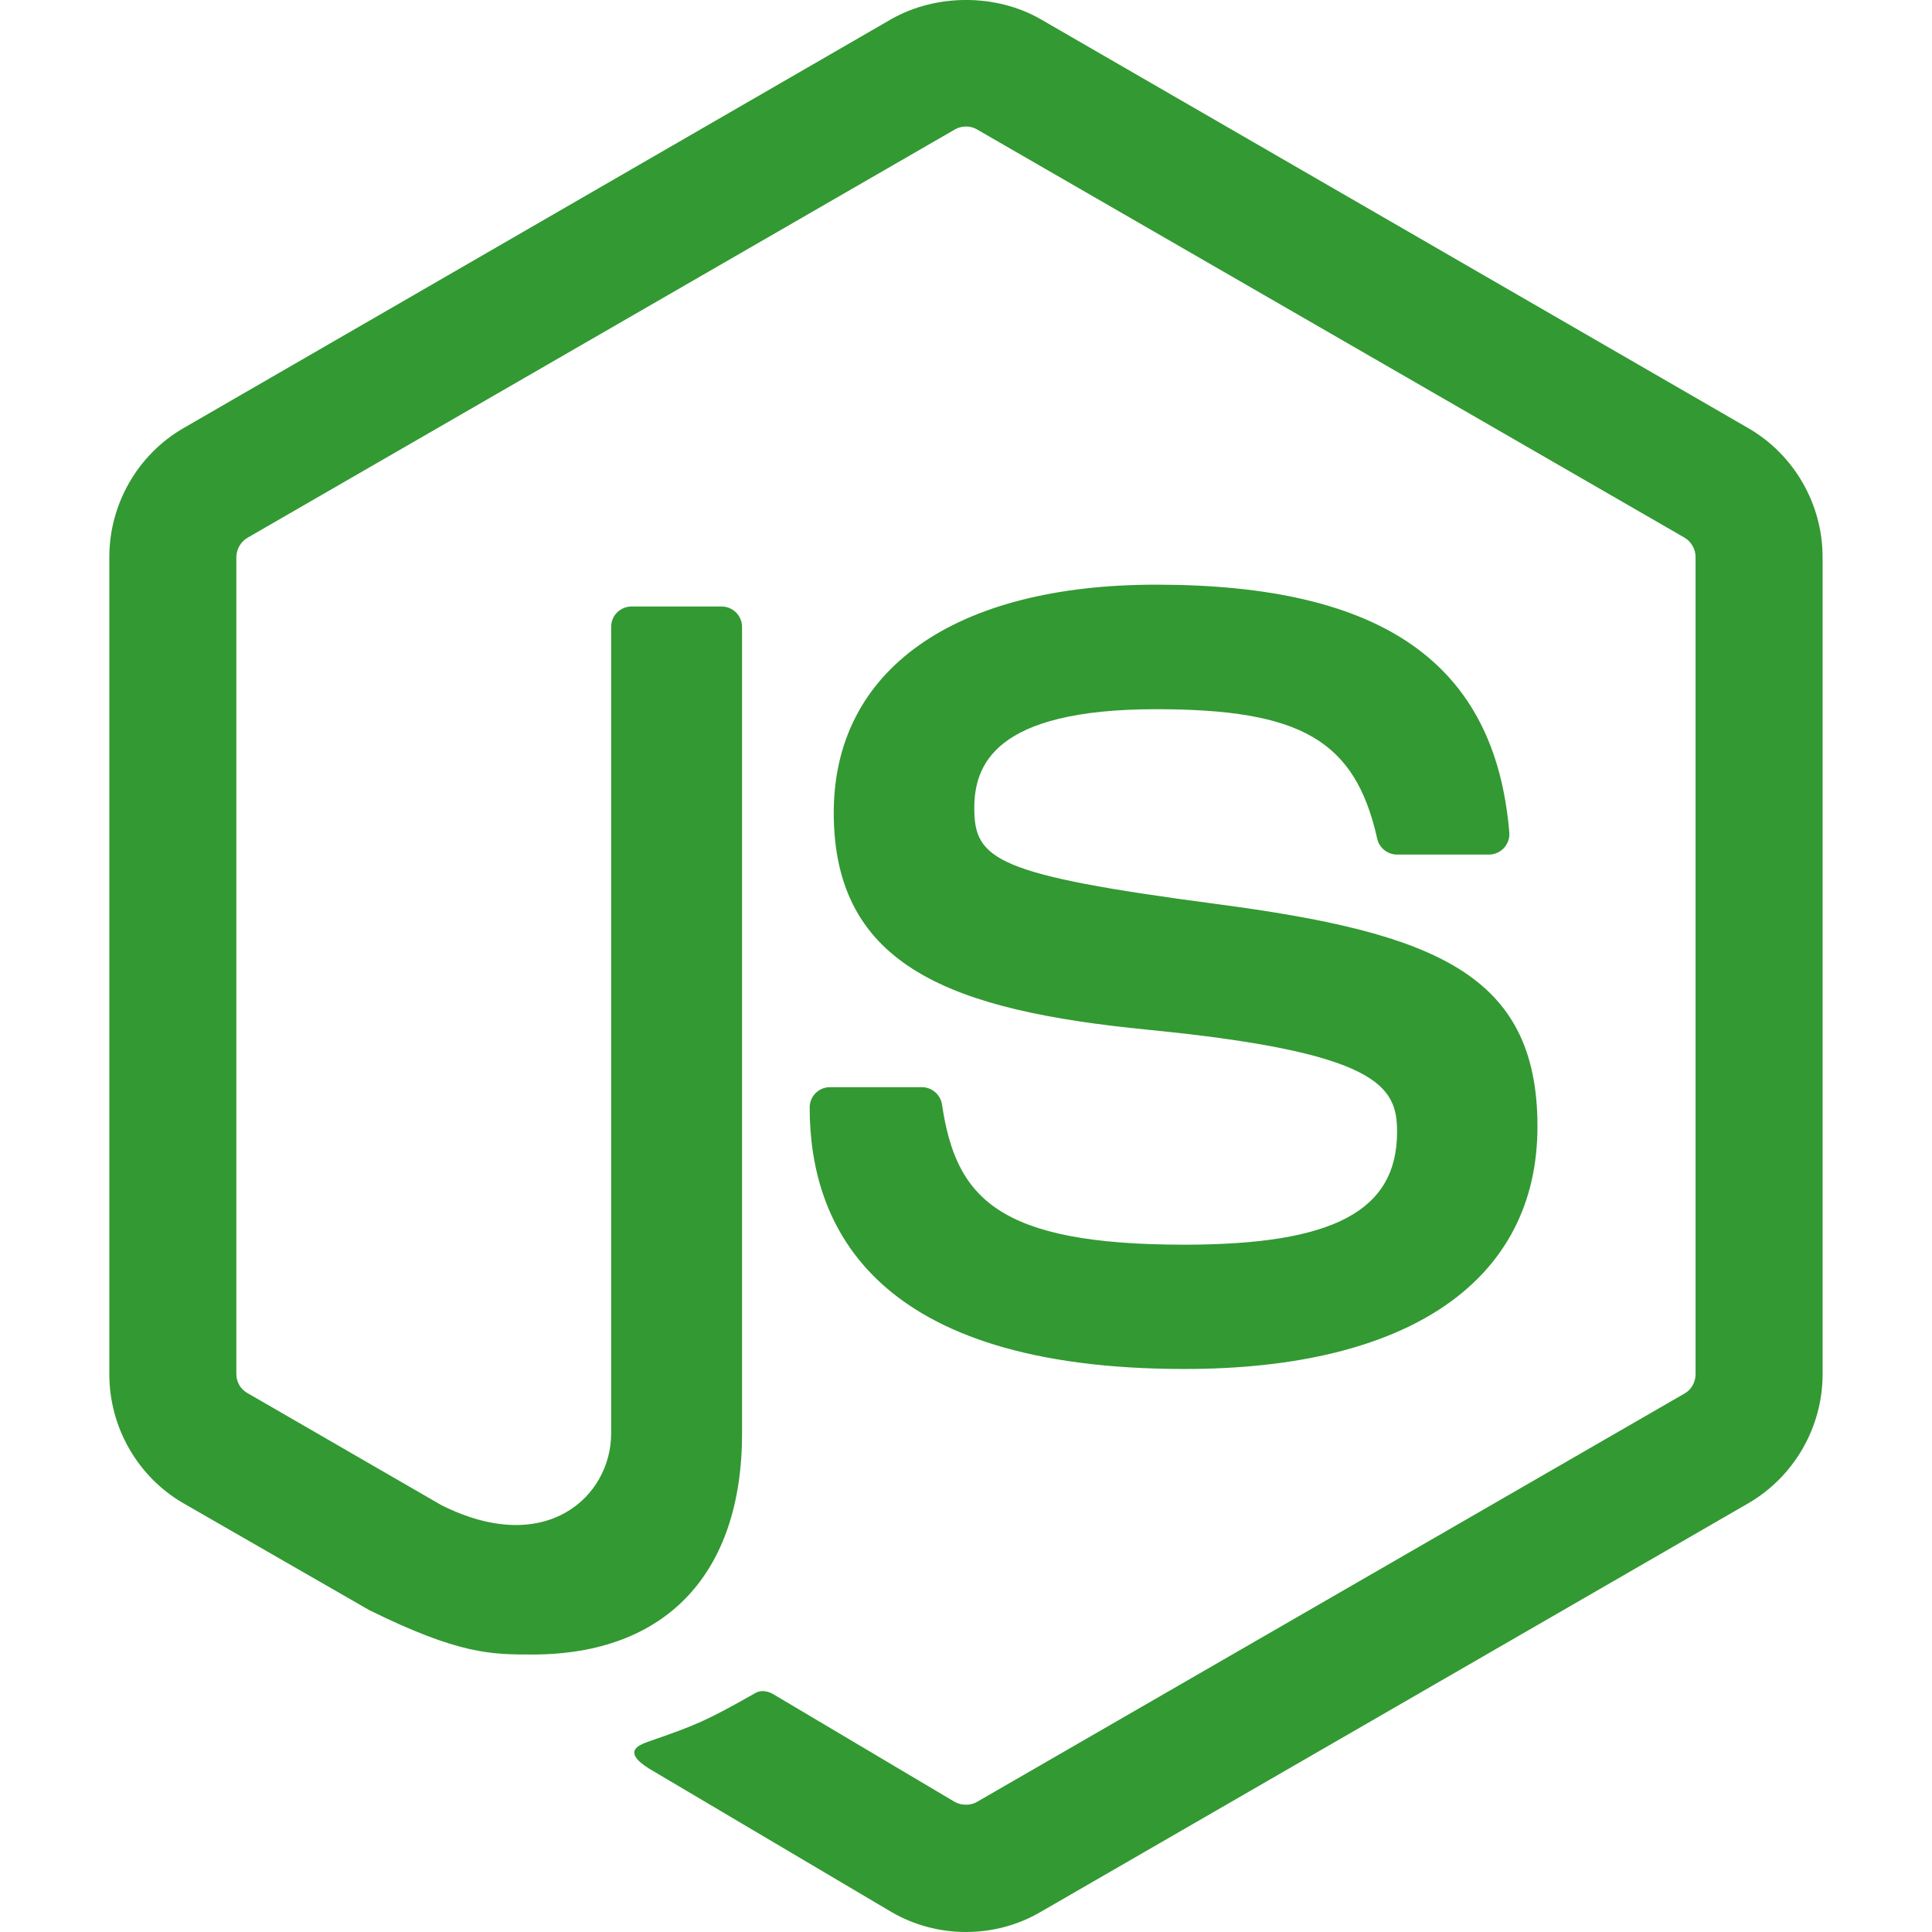
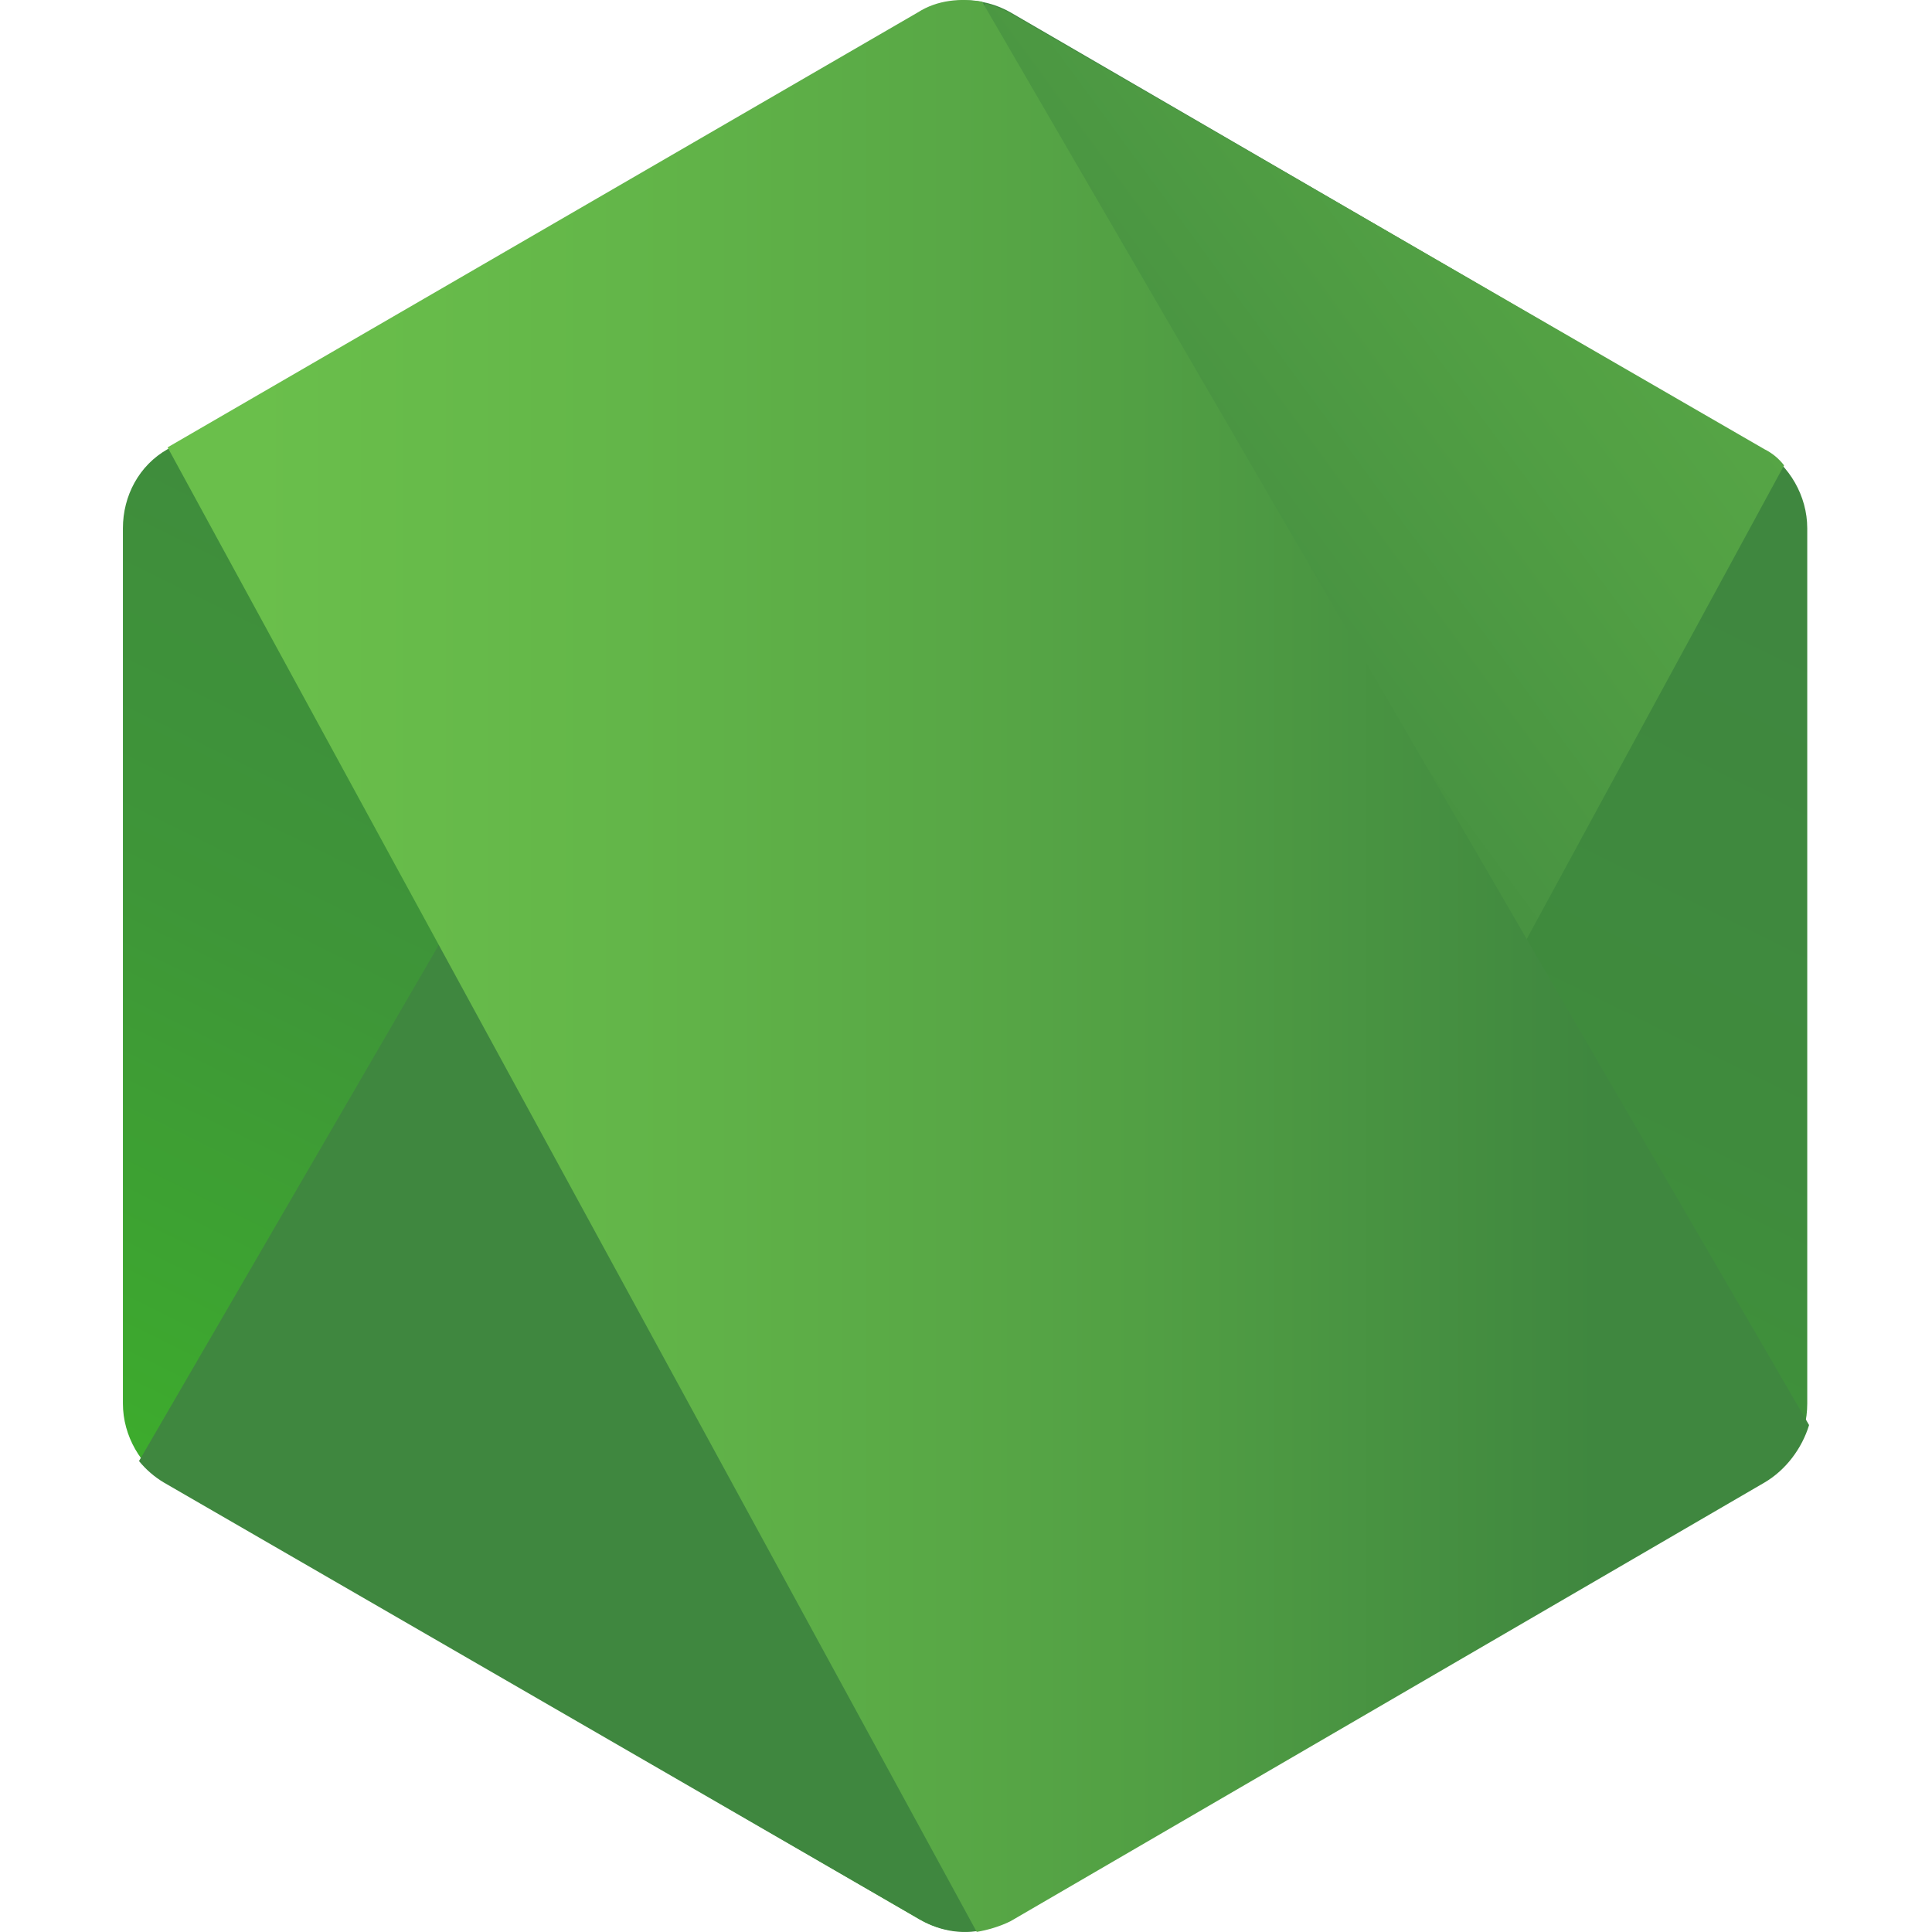
- <svg xmlns="http://www.w3.org/2000/svg" role="img" viewBox="0 0 24 24">
-   <path fill="#339933" d="M11.998,24c-0.321,0-0.641-0.084-0.922-0.247l-2.936-1.737c-0.438-0.245-0.224-0.332-0.08-0.383 c0.585-0.203,0.703-0.25,1.328-0.604c0.065-0.037,0.151-0.023,0.218,0.017l2.256,1.339c0.082,0.045,0.197,0.045,0.272,0l8.795-5.076 c0.082-0.047,0.134-0.141,0.134-0.238V6.921c0-0.099-0.053-0.192-0.137-0.242l-8.791-5.072c-0.081-0.047-0.189-0.047-0.271,0 L3.075,6.68C2.99,6.729,2.936,6.825,2.936,6.921v10.15c0,0.097,0.054,0.189,0.139,0.235l2.409,1.392 c1.307,0.654,2.108-0.116,2.108-0.89V7.787c0-0.142,0.114-0.253,0.256-0.253h1.115c0.139,0,0.255,0.112,0.255,0.253v10.021 c0,1.745-0.95,2.745-2.604,2.745c-0.508,0-0.909,0-2.026-0.551L2.28,18.675c-0.57-0.329-0.922-0.945-0.922-1.604V6.921 c0-0.659,0.353-1.275,0.922-1.603l8.795-5.082c0.557-0.315,1.296-0.315,1.848,0l8.794,5.082c0.57,0.329,0.924,0.944,0.924,1.603 v10.15c0,0.659-0.354,1.273-0.924,1.604l-8.794,5.078C12.643,23.916,12.324,24,11.998,24z M19.099,13.993 c0-1.9-1.284-2.406-3.987-2.763c-2.731-0.361-3.009-0.548-3.009-1.187c0-0.528,0.235-1.233,2.258-1.233 c1.807,0,2.473,0.389,2.747,1.607c0.024,0.115,0.129,0.199,0.247,0.199h1.141c0.071,0,0.138-0.031,0.186-0.081 c0.048-0.054,0.074-0.123,0.067-0.196c-0.177-2.098-1.571-3.076-4.388-3.076c-2.508,0-4.004,1.058-4.004,2.833 c0,1.925,1.488,2.457,3.895,2.695c2.88,0.282,3.103,0.703,3.103,1.269c0,0.983-0.789,1.402-2.642,1.402 c-2.327,0-2.839-0.584-3.011-1.742c-0.02-0.124-0.126-0.215-0.253-0.215h-1.137c-0.141,0-0.254,0.112-0.254,0.253 c0,1.482,0.806,3.248,4.655,3.248C17.501,17.007,19.099,15.91,19.099,13.993z" />
+ <svg xmlns="http://www.w3.org/2000/svg" viewBox="0 0 128 128">
+   <path fill="url(#a)" d="M66.958.825a6.07 6.07 0 0 0-6.035 0L11.103 29.76c-1.895 1.072-2.96 3.095-2.96 5.24v57.988c0 2.143 1.183 4.167 2.958 5.24l49.82 28.934a6.07 6.07 0 0 0 6.036 0l49.82-28.935c1.894-1.072 2.958-3.096 2.958-5.24V35c0-2.144-1.183-4.167-2.958-5.24z" />
+   <path fill="url(#b)" d="M116.897 29.76 66.841.825A8.161 8.161 0 0 0 65.302.23L9.21 96.798a6.251 6.251 0 0 0 1.657 1.43l50.057 28.934c1.42.833 3.076 1.072 4.615.595l52.66-96.925a3.702 3.702 0 0 0-1.302-1.072z" />
+   <path fill="url(#c)" d="M116.898 98.225c1.42-.833 2.485-2.262 2.958-3.81L65.066.108c-1.42-.238-2.959-.119-4.26.715L11.104 29.639l53.606 98.355c.71-.12 1.54-.358 2.25-.715z" />
+   <defs>
+     <linearGradient id="a" x1="34.513" x2="27.157" y1="15.535" y2="30.448" gradientTransform="translate(-129.242 -73.715) scale(6.18523)" gradientUnits="userSpaceOnUse">
+       <stop stop-color="#3F873F" />
+       <stop offset=".33" stop-color="#3F8B3D" />
+       <stop offset=".637" stop-color="#3E9638" />
+       <stop offset=".934" stop-color="#3DA92E" />
+       <stop offset="1" stop-color="#3DAE2B" />
+     </linearGradient>
+     <linearGradient id="b" x1="30.009" x2="50.533" y1="23.359" y2="8.288" gradientTransform="translate(-129.242 -73.715) scale(6.18523)" gradientUnits="userSpaceOnUse">
+       <stop offset=".138" stop-color="#3F873F" />
+       <stop offset=".402" stop-color="#52A044" />
+       <stop offset=".713" stop-color="#64B749" />
+       <stop offset=".908" stop-color="#6ABF4B" />
+     </linearGradient>
+     <linearGradient id="c" x1="21.917" x2="40.555" y1="22.261" y2="22.261" gradientTransform="translate(-129.242 -73.715) scale(6.18523)" gradientUnits="userSpaceOnUse">
+       <stop offset=".092" stop-color="#6ABF4B" />
+       <stop offset=".287" stop-color="#64B749" />
+       <stop offset=".598" stop-color="#52A044" />
+       <stop offset=".862" stop-color="#3F873F" />
+     </linearGradient>
+   </defs>
</svg>
